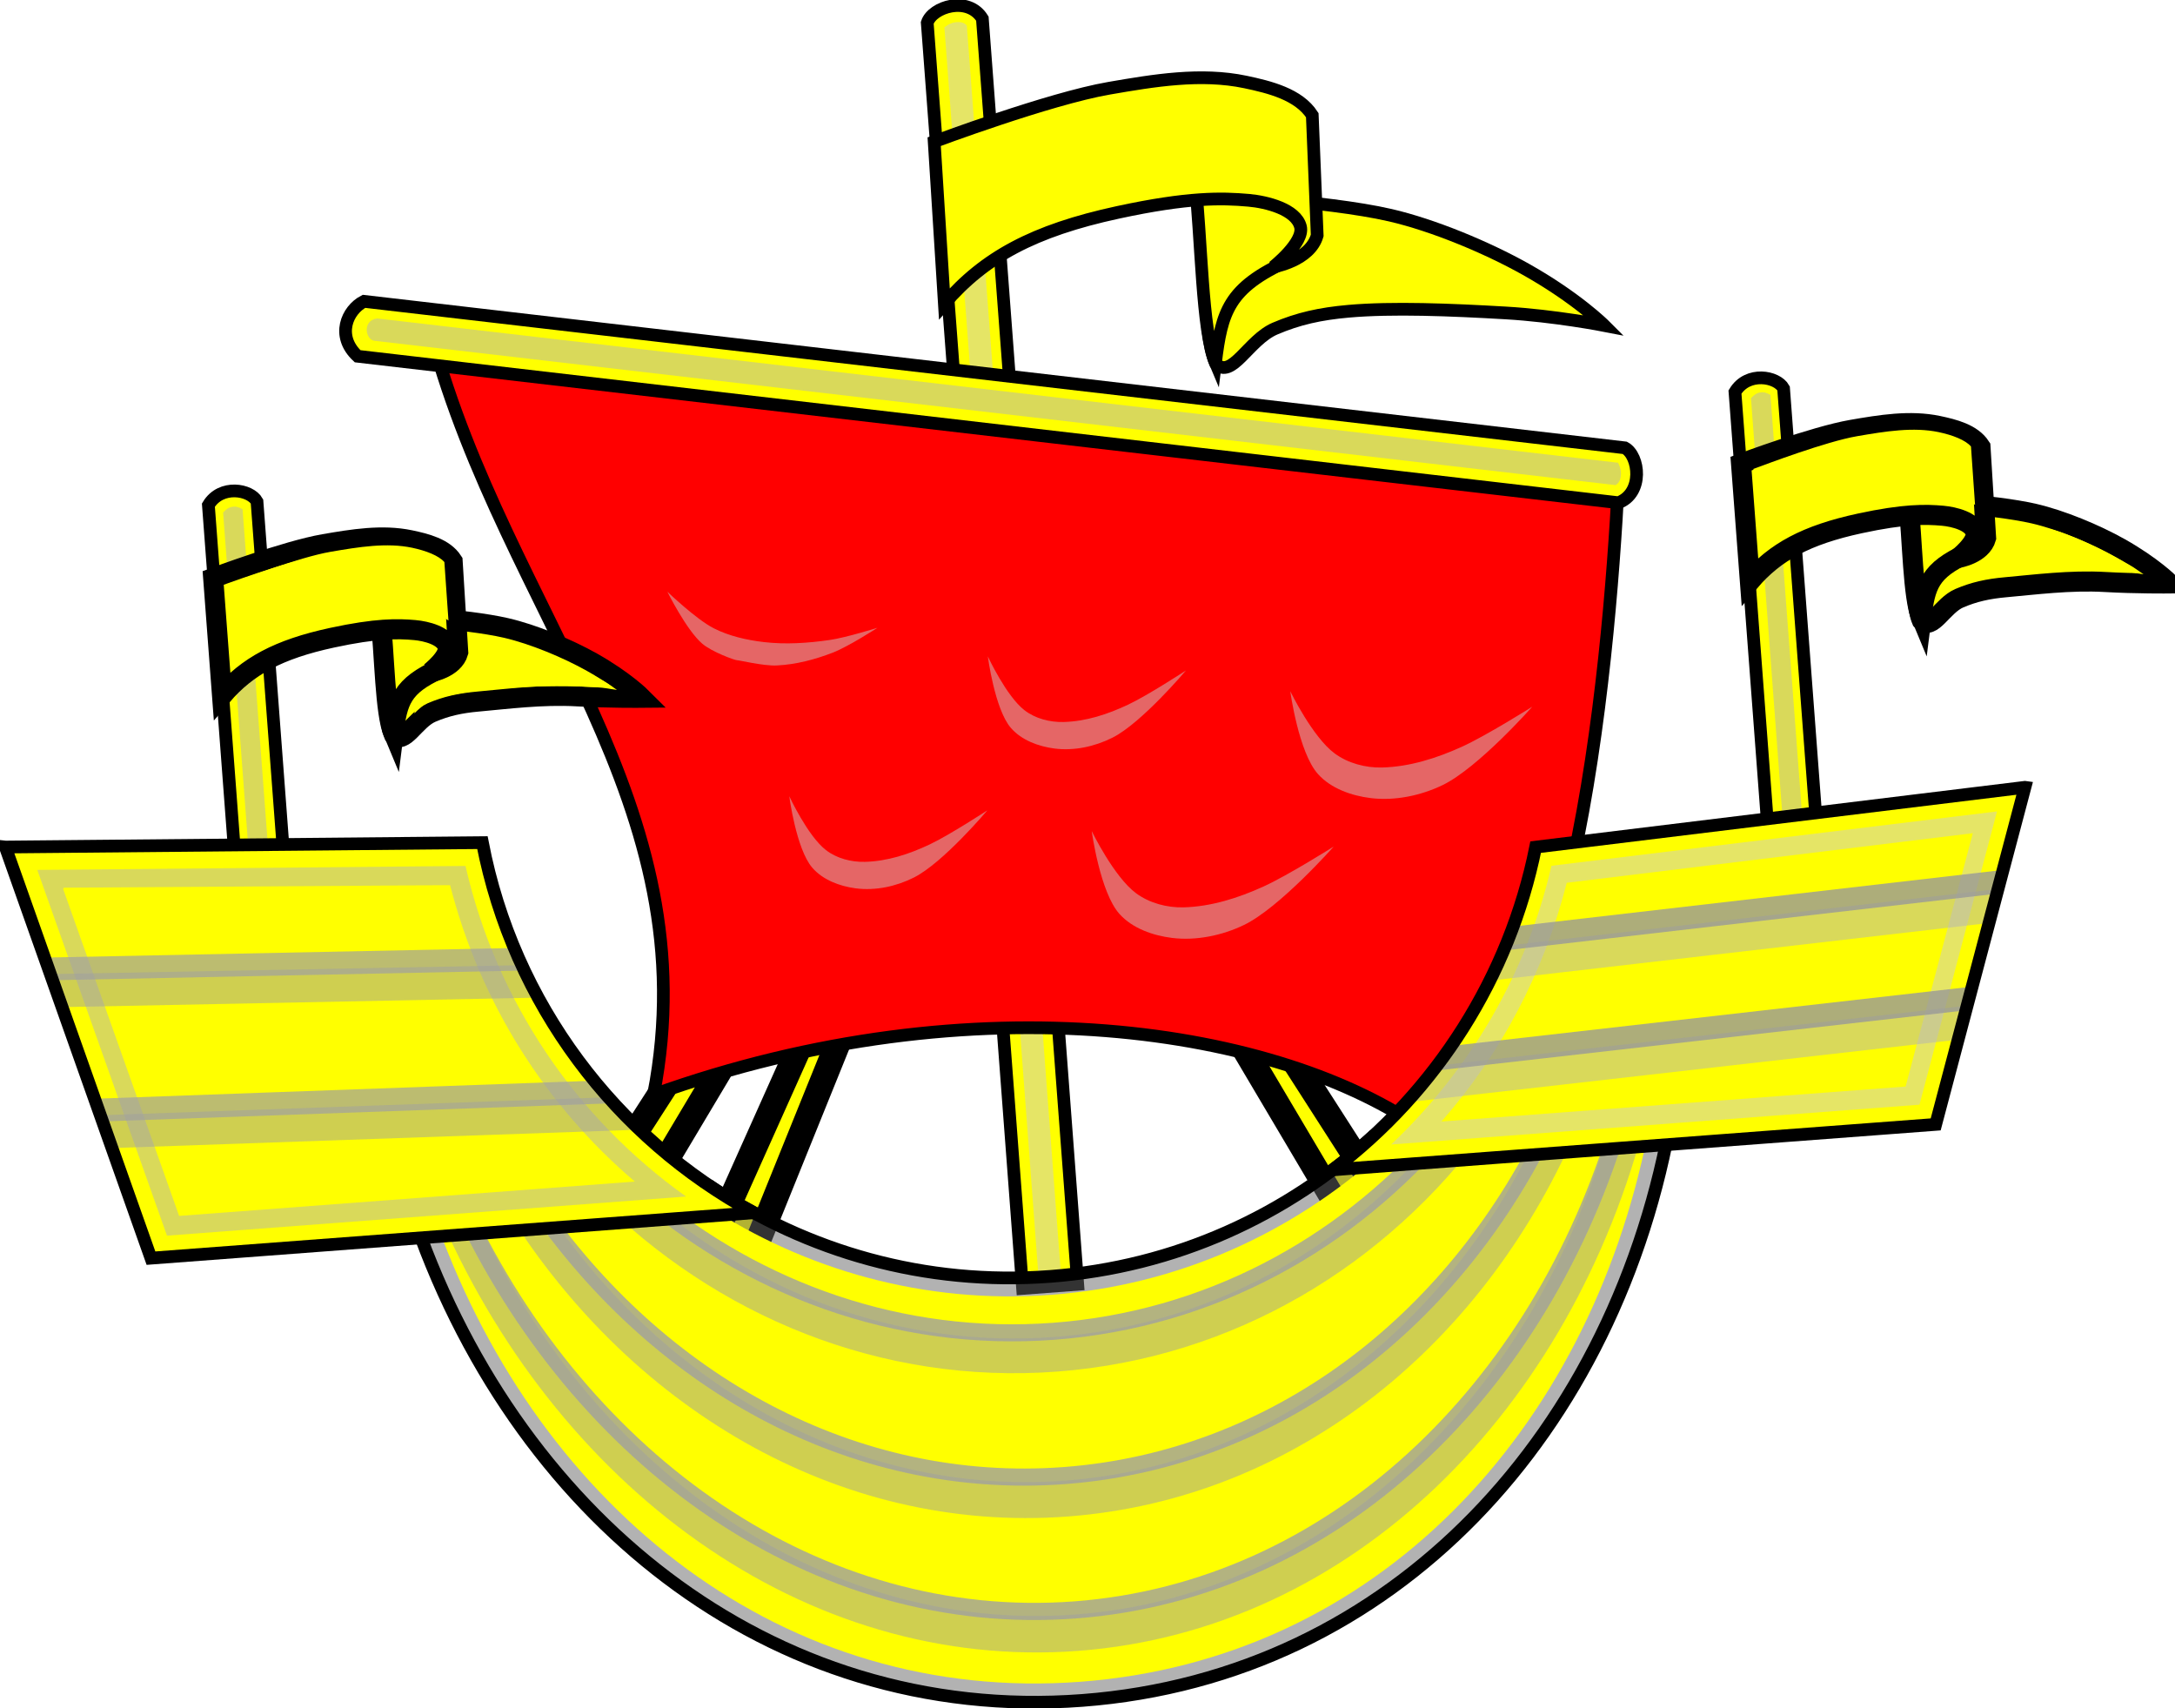
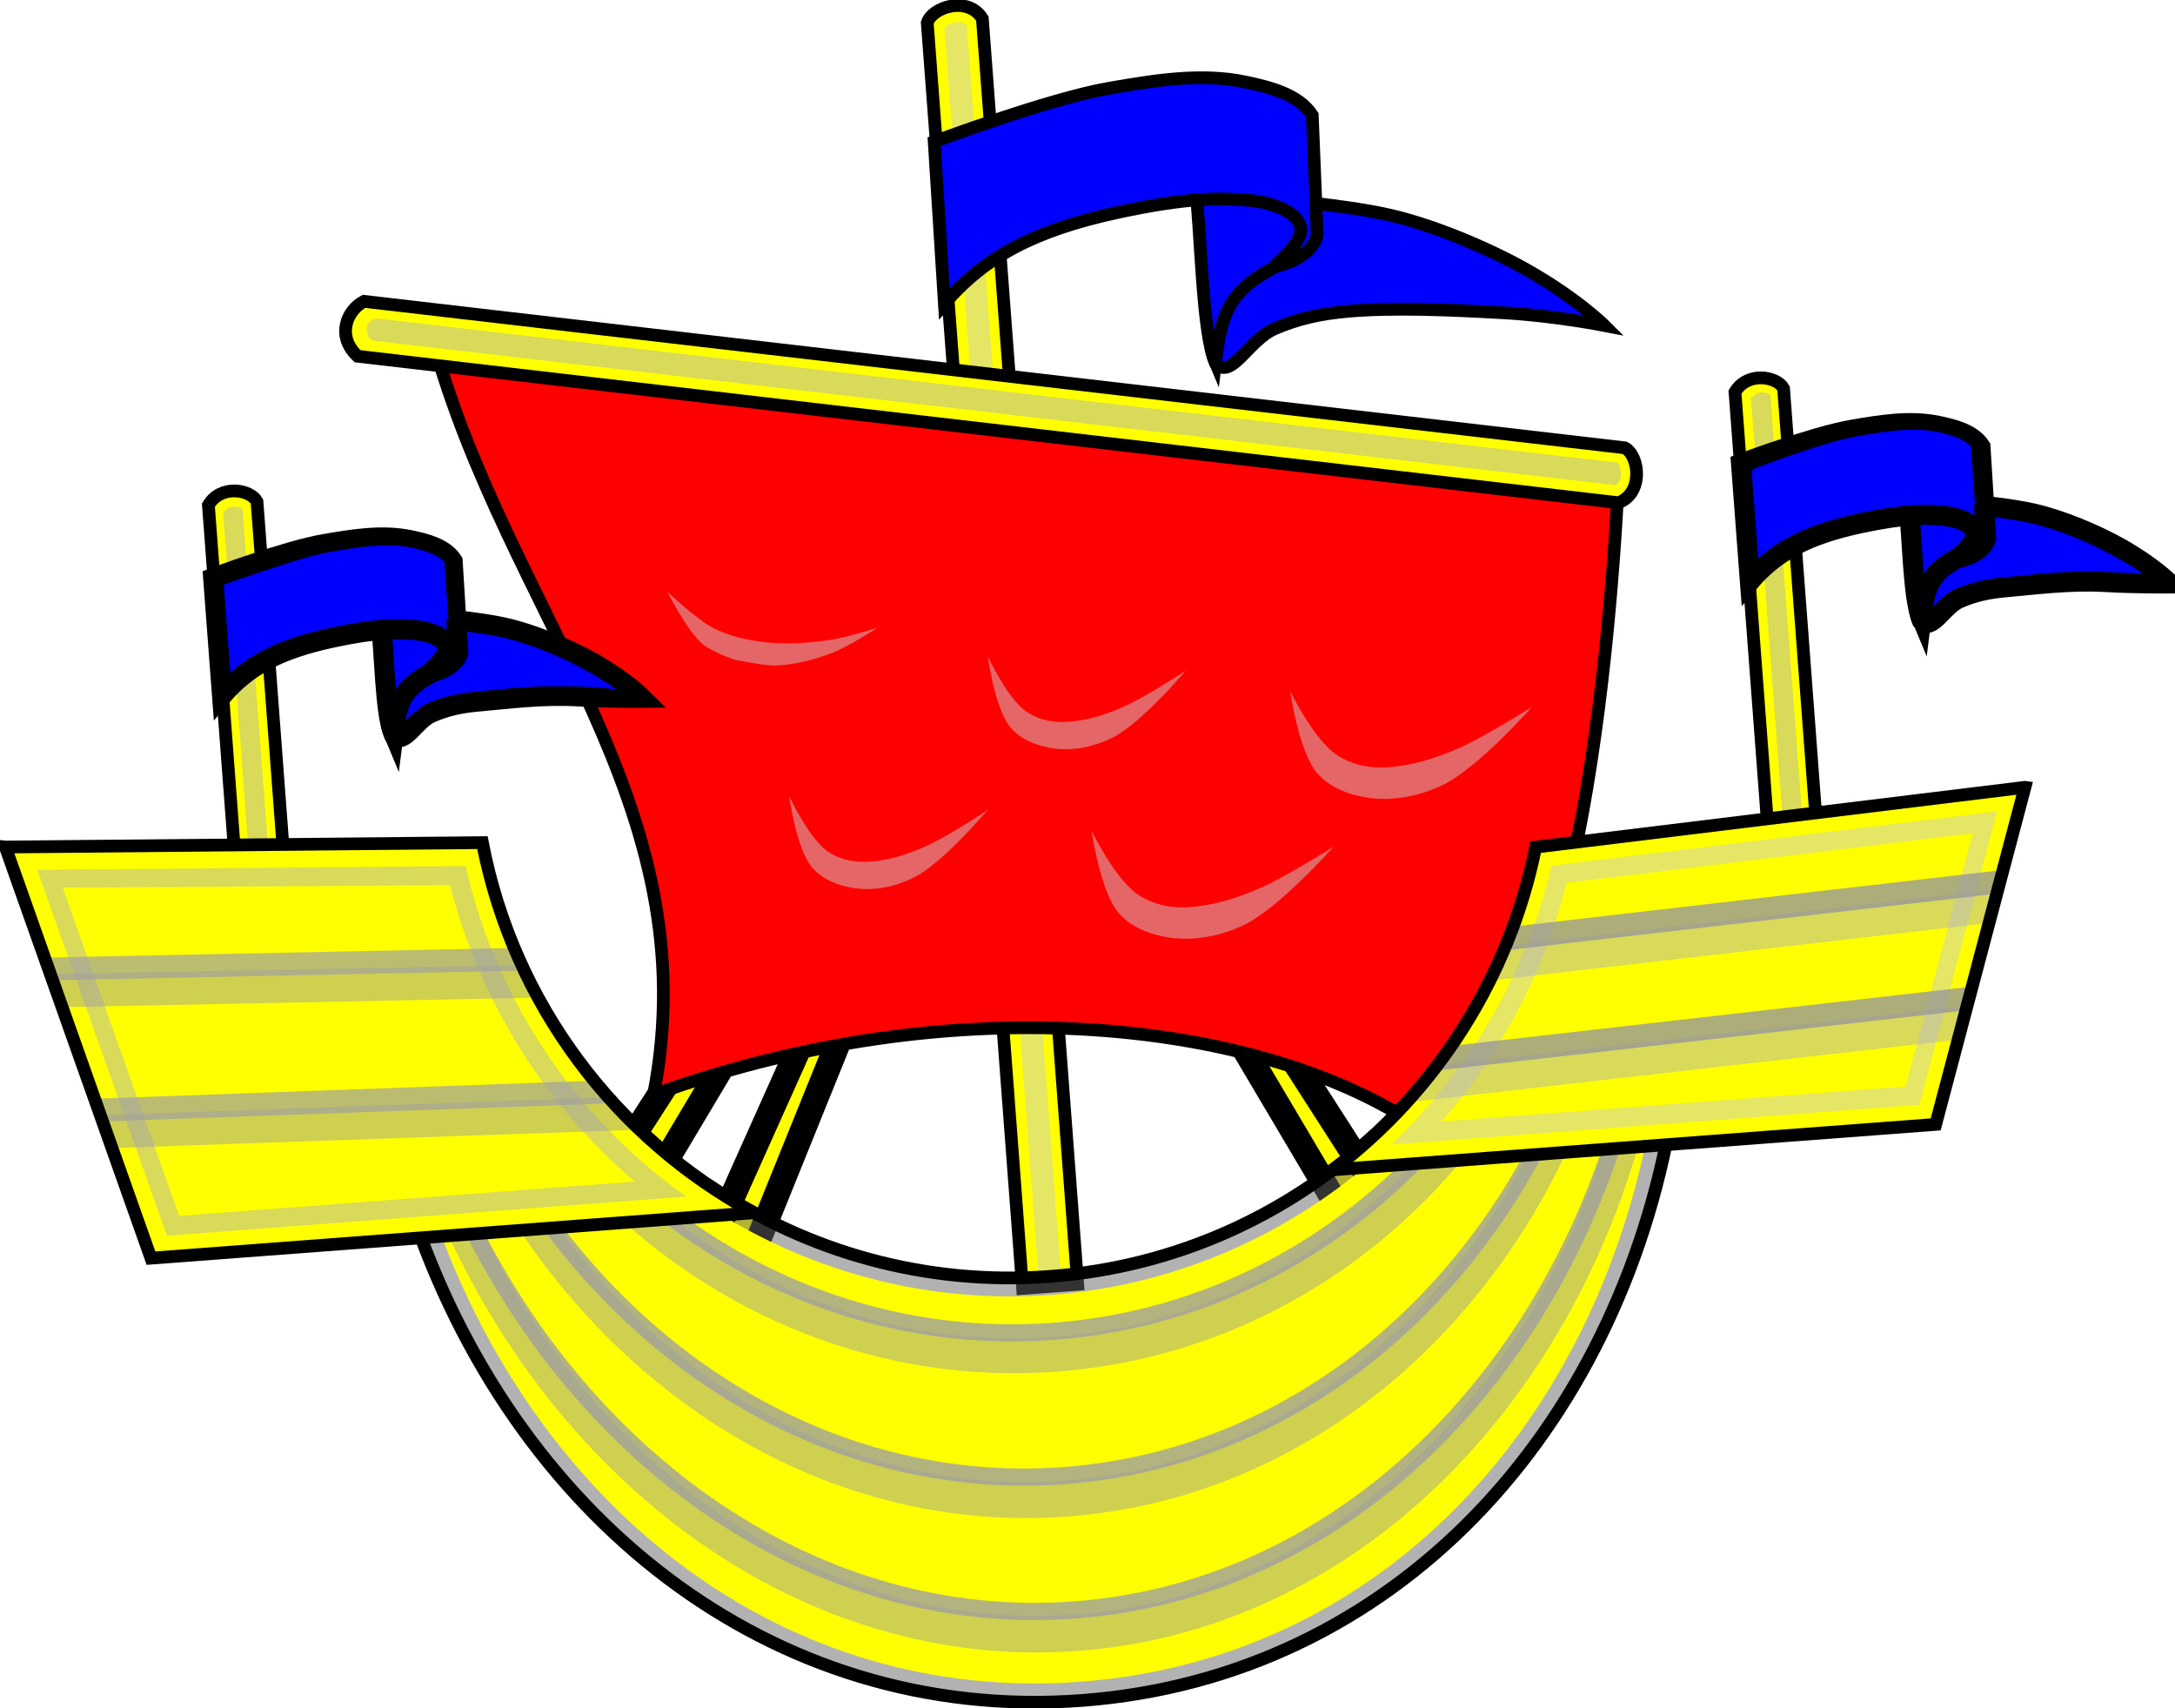
<svg xmlns="http://www.w3.org/2000/svg" version="1.1" id="svg5995" height="134.427" width="171.212">
+   <defs id="defs1" />
  <g id="layer1">
    <g style="display:inline" id="g5271">
      <g style="display:inline" id="g6050">
        <g style="fill:#444444;fill-opacity:1" id="g5867">
          <path style="font-size:medium;font-style:normal;font-variant:normal;font-weight:normal;font-stretch:normal;text-indent:0;text-align:start;text-decoration:none;line-height:normal;letter-spacing:normal;word-spacing:normal;text-transform:none;direction:ltr;block-progression:tb;writing-mode:lr-tb;text-anchor:start;baseline-shift:baseline;color:#000000;fill:#ffff00;fill-opacity:1;stroke:#000000;stroke-width:2;stroke-opacity:1;marker:none;visibility:visible;display:inline;overflow:visible;enable-background:accumulate;font-family:Sans;-inkscape-font-specification:Sans" id="path5865" d="M79.03,45.67 116.9,88.57   l-2.134,2.756 -35.24,-42.84 -0.046,0.144 30.07,46.84 -2.527,2.391   L78.83,50.27   l-20.73,51.28 -2.857,-1.985   L78.03,48.67   l-0.067,-0.136 -28.42,47.64 -2.522,-2.405 31.02,-48.06   L78.63,46.57 79.03,45.67   z M78.63,47.27 78.63,47.37 78.63,47.37 78.73,47.37 78.63,47.27   z " />
        </g>
        <g id="g7614">
          <path style="color:#000000;fill:#ffff00;fill-opacity:1;stroke:#000000;stroke-width:1;stroke-miterlimit:4;stroke-opacity:1;stroke-dasharray:none;marker:none;visibility:visible;display:inline;overflow:visible;enable-background:accumulate" id="rect7594" d="m77.33,1.466   c-1.132,-1.818 -3.942,-0.922 -4.339,0.327   l7.506,99.62 4.339,-0.327   z " />
          <path style="opacity:0.5;color:#000000;fill:#cccccc;fill-opacity:1;stroke:none;stroke-width:1;marker:none;visibility:visible;display:inline;overflow:visible;enable-background:accumulate" id="path7611" d="m75.13,1.766   c0.443,-0.076 0.742,-0.008 0.976,0.237   l7.378,97.91 -1.767,0.133 -7.378,-97.91   c0.027,0.043 0.304,-0.287 0.79,-0.37   z " />
        </g>
        <g id="sails">
          <g id="g5802" style="fill:#ff0000">
            <path d="m127.4,37.87   c-0.783,15.16 -3.712,47.67 -15.22,51.17 -11.39,-8.141 -35.34,-11.99 -60.73,-2.88 4.44,-23 -11.52,-37.78 -17.44,-59.63   z " id="path5741" style="fill:#ff0000;fill-opacity:1;stroke:#000000;stroke-width:1px;stroke-linecap:butt;stroke-linejoin:miter;stroke-opacity:1" />
            <path d="m36.13,27.07 90.3,10.66   c-1.667,21.45 -5.31,39.67 -13.34,50.19 -11.72,-11.2 -46.49,-12.08 -59.61,-4.697 6.37,-26.46 -15.44,-39.59 -17.35,-56.16   z " id="path5785" style="opacity:0.5;fill:#ff0000;fill-opacity:1;stroke:none" />
            <path d="m37.83,29.47   c5.415,1.984 14.27,3.502 21.58,2.732 8.423,3.293 16.61,3.515 24.74,2.91 9.076,3.592 18.89,4.249 25.75,3.029 5.104,0.997 10.28,3.048 15.23,1.79 0.083,2.294 -0.302,3.289 -0.845,4.689 -0.813,2.097 0.126,12.92 -6.021,38.04 -13.63,-2.978 -41.04,-13.01 -59.51,-3.084 1.693,-23.4 -14.75,-33.28 -21.97,-51.83   z " id="path5790" style="fill:#ff0000;fill-opacity:1;stroke:none" />
            <path d="m38.83,31.07   c0,0 2.269,2.179 3.658,2.883 1.218,0.617 2.59,0.926 3.946,1.085 1.709,0.2 3.474,0.081 5.177,-0.165 1.281,-0.184 3.763,-0.961 3.763,-0.961 0,0 -2.27,1.474 -3.519,1.957 -1.407,0.544 -2.902,0.937 -4.409,1.009 -1.055,0.051 -2.99,-0.423 -3.134,-0.413 -0.144,0.011 -1.986,-0.652 -2.751,-1.316 -1.24,-1.076 -2.734,-4.081 -2.734,-4.081   z m25.23,5.094   c0,0 1.45,3.127 2.886,4.239 0.857,0.663 1.999,0.95 3.059,0.926 1.776,-0.041 3.499,-0.608 5.114,-1.373 1.582,-0.749 4.536,-2.683 4.536,-2.683 0,0 -3.48,4.13 -5.779,5.287 -1.404,0.706 -3.039,1.059 -4.589,0.854 -1.242,-0.164 -2.584,-0.653 -3.423,-1.632 -1.261,-1.469 -1.805,-5.618 -1.805,-5.618   z m23.82,2.746   c0,0 1.75,3.61 3.5,4.898 1.043,0.768 2.426,1.135 3.721,1.101 2.169,-0.055 4.303,-0.733 6.28,-1.629 1.936,-0.878 5.544,-3.153 5.544,-3.153 0,0 -4.252,4.817 -7.066,6.173 -1.717,0.828 -3.757,1.25 -5.649,1.018 -1.516,-0.186 -3.126,-0.753 -4.148,-1.888 -1.534,-1.704 -2.184,-6.52 -2.184,-6.52   z m36.15,2.127   c0,0 -0.894,2.326 -1.673,3.257 -0.715,0.855 -1.614,1.648 -2.669,2.006 -1.008,0.342 -2.287,0.584 -3.186,0.014 -1.325,-0.839 -1.985,-4.25 -1.985,-4.25 0,0 1.713,1.985 2.908,2.291 0.811,0.207 1.704,-0.094 2.479,-0.412 1.552,-0.637 4.124,-2.906 4.124,-2.906   z " id="path5793" style="opacity:0.5;fill:#ff0000;fill-opacity:1;stroke:none" />
          </g>
        </g>
        <g id="g7620">
          <path style="color:#000000;fill:#ffff00;fill-opacity:1;stroke:#000000;stroke-width:1;stroke-miterlimit:4;stroke-opacity:1;stroke-dasharray:none;marker:none;visibility:visible;display:inline;overflow:visible;enable-background:accumulate" id="path7622" d="m127.4,39.57   c2,-0.766 1.654,-3.695 0.502,-4.322   l-99.25,-11.53   c-1.331,0.683 -2.216,2.722 -0.502,4.322   z " />
          <path style="opacity:0.5;color:#000000;fill:#b3b3b3;fill-opacity:1;stroke:none;stroke-width:1;marker:none;visibility:visible;display:inline;overflow:visible;enable-background:accumulate" id="path7624" d="m127.6,37.27   c-0.01,0.45 -0.133,0.73 -0.418,0.914   l-97.7,-11.36   c-0.705,-0.069 -1.001,-1.599 0.205,-1.76   l97.7,11.36   c-0.047,0.019 0.224,0.352 0.213,0.846   z " />
        </g>
        <g id="g7605">
          <path d="m 140.4,30.57 c -0.524,-0.948 -2.836,-1.362 -3.826,0.288 l 2.643,35.07 3.826,-0.288 z" id="rect7563" style="color:#000000;display:inline;overflow:visible;visibility:visible;fill:#ffff00;fill-opacity:1;stroke:#000000;stroke-width:1;stroke-miterlimit:4;stroke-opacity:1;marker:none;enable-background:accumulate" />
          <path d="m 138.7,30.87 c 0.383,0.008 0.613,0.202 0.664,0.204 l 2.521,33.46 -1.543,0.116 -2.51,-33.31 c 0.247,-0.264 0.51,-0.468 0.868,-0.46 z" id="path7602" style="color:#000000;display:inline;overflow:visible;visibility:visible;opacity:0.5;fill:#b3b3b3;fill-opacity:1;stroke:none;stroke-width:1;marker:none;enable-background:accumulate" />
        </g>
        <g id="g5982">
          <path d="m 20.23,39.47 c -0.524,-0.948 -2.836,-1.362 -3.826,0.288 l 2.643,35.07 3.826,-0.288 z" id="path5984" style="color:#000000;display:inline;overflow:visible;visibility:visible;fill:#ffff00;fill-opacity:1;stroke:#000000;stroke-width:1;stroke-miterlimit:4;stroke-opacity:1;marker:none;enable-background:accumulate" />
          <path d="m 18.43,39.87 c 0.383,0.008 0.613,0.202 0.664,0.204 l 2.521,33.46 -1.543,0.116 -2.51,-33.31 c 0.247,-0.264 0.51,-0.468 0.868,-0.46 z" id="path5986" style="color:#000000;display:inline;overflow:visible;visibility:visible;opacity:0.5;fill:#b3b3b3;fill-opacity:1;stroke:none;stroke-width:1;marker:none;enable-background:accumulate" />
        </g>
-         <g id="pennants">
-           <g id="g5950">
-             <path d="m94.43,15.27   c0.558,5.058 0.181,10.8 1.258,13.34 1.266,1.323 2.576,-1.846 4.674,-2.745 1.83,-0.784 3.562,-1.169 5.788,-1.366 3.453,-0.306 8.055,-0.119 12.37,0.132 3.86,0.223 7.771,0.986 7.771,0.986 0,0 -2.156,-2.159 -6.184,-4.422 -3.047,-1.711 -7.273,-3.472 -10.67,-4.257 -5.112,-1.178 -15.01,-1.671 -15.01,-1.671   z " id="path5905" style="fill:#ffff00;fill-opacity:1;stroke:#000000;stroke-width:1px;stroke-linecap:butt;stroke-linejoin:miter;stroke-opacity:1" />
-             <path d="m94.03,13.77   c0.558,5.058 0.571,12.26 1.647,14.8 0.499,-4.053 1.02,-5.907 5.72,-8.044 2.699,-1.763 1.291,-2.939 1.723,-4.378   z " id="path5903" style="fill:#ffff00;fill-opacity:1;stroke:#000000;stroke-width:1px;stroke-linecap:butt;stroke-linejoin:miter;stroke-opacity:1" />
-             <path d="m103.3,9.066   c-1.067,-1.643 -3.346,-2.208 -5.263,-2.612 -3.503,-0.737 -7.2,-0.118 -10.73,0.492 -4.73,0.817 -13.77,4.204 -13.77,4.204   l0.803,12.76   c3.147,-3.661 7.026,-5.76 13.66,-7.194 5.529,-1.194 8.153,-1.141 10.3,-0.95 1.411,0.126 3.715,0.701 4.07,2.073 0.319,1.233 -2.136,3.169 -2.136,3.169 0,0 2.888,-0.475 3.454,-2.477   z " id="path5872" style="fill:#ffff00;fill-opacity:1;stroke:#000000;stroke-width:1px;stroke-linecap:butt;stroke-linejoin:miter;stroke-opacity:1;display:inline" />
-             <path d="m93.33,7.066   c1.712,-0.132 3.353,-0.101 4.896,0.223 1.739,0.366 3.33,0.979 4.026,1.783   l0.209,5.4   c-0.195,-0.104 -0.372,-0.272 -0.562,-0.352 -1.016,-0.431 -2.078,-0.634 -2.931,-0.71 -2.251,-0.201 -5.145,-0.207 -10.78,1.01 -5.202,1.123 -9.463,3.061 -12.46,5.497   l-0.522,-8.056   c1.611,-0.59 9.013,-3.395 12.87,-4.062 1.756,-0.303 3.539,-0.602 5.247,-0.734   z " id="path5914" style="fill:#ffff00;fill-opacity:1;stroke:none;display:inline" />
-             <path d="m111.6,18.57   c3.212,0.741 7.294,2.875 10.21,4.517 0.813,0.457 1.192,0.789 1.841,1.215 -1.186,-0.152 -1.338,-0.257 -2.677,-0.334 -4.338,-0.251 -8.876,-0.886 -12.49,-0.566 -2.321,0.205 -5.977,0.636 -7.942,1.478 -0.941,0.403 -1.575,1.003 -2.138,1.571 0.453,-3.183 3.74,-3.548 5.777,-4.768 1.8,-1.077 3.407,-1.82 3.326,-3.764 1.469,0.195 2.984,0.398 4.083,0.651   z " id="path5942" style="fill:#ffff00;fill-opacity:1;stroke:none" />
+         <g id="pennants" style="fill:#0000ff">
+           <g id="g5950" style="fill:#0000ff">
+             <path d="m94.43,15.27   c0.558,5.058 0.181,10.8 1.258,13.34 1.266,1.323 2.576,-1.846 4.674,-2.745 1.83,-0.784 3.562,-1.169 5.788,-1.366 3.453,-0.306 8.055,-0.119 12.37,0.132 3.86,0.223 7.771,0.986 7.771,0.986 0,0 -2.156,-2.159 -6.184,-4.422 -3.047,-1.711 -7.273,-3.472 -10.67,-4.257 -5.112,-1.178 -15.01,-1.671 -15.01,-1.671   z " id="path5905" style="fill:#0000ff;fill-opacity:1;stroke:#000000;stroke-width:1px;stroke-linecap:butt;stroke-linejoin:miter;stroke-opacity:1" />
+             <path d="m94.03,13.77   c0.558,5.058 0.571,12.26 1.647,14.8 0.499,-4.053 1.02,-5.907 5.72,-8.044 2.699,-1.763 1.291,-2.939 1.723,-4.378   z " id="path5903" style="fill:#0000ff;fill-opacity:1;stroke:#000000;stroke-width:1px;stroke-linecap:butt;stroke-linejoin:miter;stroke-opacity:1" />
+             <path d="m103.3,9.066   c-1.067,-1.643 -3.346,-2.208 -5.263,-2.612 -3.503,-0.737 -7.2,-0.118 -10.73,0.492 -4.73,0.817 -13.77,4.204 -13.77,4.204   l0.803,12.76   c3.147,-3.661 7.026,-5.76 13.66,-7.194 5.529,-1.194 8.153,-1.141 10.3,-0.95 1.411,0.126 3.715,0.701 4.07,2.073 0.319,1.233 -2.136,3.169 -2.136,3.169 0,0 2.888,-0.475 3.454,-2.477   z " id="path5872" style="fill:#0000ff;fill-opacity:1;stroke:#000000;stroke-width:1px;stroke-linecap:butt;stroke-linejoin:miter;stroke-opacity:1;display:inline" />
+             <path d="m93.33,7.066   c1.712,-0.132 3.353,-0.101 4.896,0.223 1.739,0.366 3.33,0.979 4.026,1.783   l0.209,5.4   c-0.195,-0.104 -0.372,-0.272 -0.562,-0.352 -1.016,-0.431 -2.078,-0.634 -2.931,-0.71 -2.251,-0.201 -5.145,-0.207 -10.78,1.01 -5.202,1.123 -9.463,3.061 -12.46,5.497   l-0.522,-8.056   c1.611,-0.59 9.013,-3.395 12.87,-4.062 1.756,-0.303 3.539,-0.602 5.247,-0.734   z " id="path5914" style="fill:#0000ff;fill-opacity:1;stroke:none;display:inline" />
+             <path d="m111.6,18.57   c3.212,0.741 7.294,2.875 10.21,4.517 0.813,0.457 1.192,0.789 1.841,1.215 -1.186,-0.152 -1.338,-0.257 -2.677,-0.334 -4.338,-0.251 -8.876,-0.886 -12.49,-0.566 -2.321,0.205 -5.977,0.636 -7.942,1.478 -0.941,0.403 -1.575,1.003 -2.138,1.571 0.453,-3.183 3.74,-3.548 5.777,-4.768 1.8,-1.077 3.407,-1.82 3.326,-3.764 1.469,0.195 2.984,0.398 4.083,0.651   z " id="path5942" style="fill:#0000ff;fill-opacity:1;stroke:none" />
          </g>
-           <g style="stroke-width:1.579;stroke-miterlimit:4;stroke-dasharray:none" id="g5957">
-             <path style="fill:#ffff00;fill-opacity:1;stroke:#000000;stroke-width:1.579;stroke-linecap:butt;stroke-linejoin:miter;stroke-miterlimit:4;stroke-dasharray:none;stroke-opacity:1" id="path5959" d="m 150.6,39.37 c 0.353,3.204 -0.008,7.847 0.673,9.453 0.802,0.838 1.631,-1.169 2.96,-1.738 1.159,-0.496 2.256,-0.74 3.666,-0.865 2.187,-0.194 5.065,-0.57 7.802,-0.412 2.445,0.141 5.083,0.115 5.083,0.115 0,0 -1.365,-1.367 -3.917,-2.801 -1.93,-1.084 -4.605,-2.199 -6.762,-2.696 -3.238,-0.746 -9.502,-1.059 -9.502,-1.059 z" />
-             <path style="fill:#ffff00;fill-opacity:1;stroke:#000000;stroke-width:1.579;stroke-linecap:butt;stroke-linejoin:miter;stroke-miterlimit:4;stroke-dasharray:none;stroke-opacity:1" id="path5961" d="m 150.2,39.27 c 0.353,3.204 0.361,7.761 1.043,9.371 0.316,-2.567 0.646,-3.741 3.623,-5.094 1.709,-1.116 0.817,-1.861 1.091,-2.773 z" />
-             <path style="display:inline;fill:#ffff00;fill-opacity:1;stroke:#000000;stroke-width:1.579;stroke-linecap:butt;stroke-linejoin:miter;stroke-miterlimit:4;stroke-dasharray:none;stroke-opacity:1" id="path5963" d="m 155.9,35.17 c -0.676,-1.04 -2.119,-1.398 -3.333,-1.654 -2.218,-0.467 -4.561,-0.074 -6.794,0.311 -2.995,0.517 -8.723,2.663 -8.723,2.663 l 0.698,9.262 c 1.993,-2.319 4.45,-3.648 8.656,-4.556 3.502,-0.756 5.164,-0.723 6.525,-0.602 0.894,0.08 2.353,0.444 2.577,1.313 0.202,0.781 -1.352,2.007 -1.352,2.007 0,0 1.829,-0.301 2.188,-1.568 z" />
-             <path style="display:inline;fill:#ffff00;fill-opacity:1;stroke:none" id="path5965" d="m 149.5,33.87 c 1.084,-0.083 2.123,-0.064 3.101,0.141 1.101,0.232 2.109,0.62 2.55,1.13 l 0.321,4.6 c -0.123,-0.066 -0.236,-0.172 -0.356,-0.223 -0.643,-0.273 -1.315,-0.402 -1.856,-0.45 -1.426,-0.127 -3.258,-0.131 -6.829,0.64 -3.295,0.712 -5.993,1.938 -7.888,3.482 l -0.519,-6.282 c 1.021,-0.374 5.706,-2.15 8.152,-2.573 1.112,-0.192 2.241,-0.381 3.323,-0.465 z" />
-             <path style="fill:#ffff00;fill-opacity:1;stroke:none" id="path5967" d="m 161.1,41.57 c 2.034,0.469 4.619,1.821 6.471,2.861 0.515,0.289 0.755,0.5 1.165,0.77 -0.751,-0.096 -0.847,-0.163 -1.695,-0.212 -2.747,-0.159 -5.584,-0.066 -7.871,0.136 -1.47,0.13 -3.786,0.403 -5.03,0.936 -0.596,0.255 -0.997,0.635 -1.354,0.995 0.287,-2.016 2.369,-2.247 3.659,-3.019 1.14,-0.682 2.121,-1.647 2.069,-2.879 0.93,0.123 1.89,0.252 2.585,0.412 z" />
+           <g style="stroke-width:1.579;stroke-miterlimit:4;stroke-dasharray:none;fill:#0000ff" id="g5957">
+             <path style="fill:#0000ff;fill-opacity:1;stroke:#000000;stroke-width:1.579;stroke-linecap:butt;stroke-linejoin:miter;stroke-miterlimit:4;stroke-dasharray:none;stroke-opacity:1" id="path5959" d="m 150.6,39.37 c 0.353,3.204 -0.008,7.847 0.673,9.453 0.802,0.838 1.631,-1.169 2.96,-1.738 1.159,-0.496 2.256,-0.74 3.666,-0.865 2.187,-0.194 5.065,-0.57 7.802,-0.412 2.445,0.141 5.083,0.115 5.083,0.115 0,0 -1.365,-1.367 -3.917,-2.801 -1.93,-1.084 -4.605,-2.199 -6.762,-2.696 -3.238,-0.746 -9.502,-1.059 -9.502,-1.059 z" />
+             <path style="fill:#0000ff;fill-opacity:1;stroke:#000000;stroke-width:1.579;stroke-linecap:butt;stroke-linejoin:miter;stroke-miterlimit:4;stroke-dasharray:none;stroke-opacity:1" id="path5961" d="m 150.2,39.27 c 0.353,3.204 0.361,7.761 1.043,9.371 0.316,-2.567 0.646,-3.741 3.623,-5.094 1.709,-1.116 0.817,-1.861 1.091,-2.773 z" />
+             <path style="display:inline;fill:#0000ff;fill-opacity:1;stroke:#000000;stroke-width:1.579;stroke-linecap:butt;stroke-linejoin:miter;stroke-miterlimit:4;stroke-dasharray:none;stroke-opacity:1" id="path5963" d="m 155.9,35.17 c -0.676,-1.04 -2.119,-1.398 -3.333,-1.654 -2.218,-0.467 -4.561,-0.074 -6.794,0.311 -2.995,0.517 -8.723,2.663 -8.723,2.663 l 0.698,9.262 c 1.993,-2.319 4.45,-3.648 8.656,-4.556 3.502,-0.756 5.164,-0.723 6.525,-0.602 0.894,0.08 2.353,0.444 2.577,1.313 0.202,0.781 -1.352,2.007 -1.352,2.007 0,0 1.829,-0.301 2.188,-1.568 z" />
+             <path style="display:inline;fill:#0000ff;fill-opacity:1;stroke:none" id="path5965" d="m 149.5,33.87 c 1.084,-0.083 2.123,-0.064 3.101,0.141 1.101,0.232 2.109,0.62 2.55,1.13 l 0.321,4.6 c -0.123,-0.066 -0.236,-0.172 -0.356,-0.223 -0.643,-0.273 -1.315,-0.402 -1.856,-0.45 -1.426,-0.127 -3.258,-0.131 -6.829,0.64 -3.295,0.712 -5.993,1.938 -7.888,3.482 l -0.519,-6.282 c 1.021,-0.374 5.706,-2.15 8.152,-2.573 1.112,-0.192 2.241,-0.381 3.323,-0.465 z" />
+             <path style="fill:#0000ff;fill-opacity:1;stroke:none" id="path5967" d="m 161.1,41.57 c 2.034,0.469 4.619,1.821 6.471,2.861 0.515,0.289 0.755,0.5 1.165,0.77 -0.751,-0.096 -0.847,-0.163 -1.695,-0.212 -2.747,-0.159 -5.584,-0.066 -7.871,0.136 -1.47,0.13 -3.786,0.403 -5.03,0.936 -0.596,0.255 -0.997,0.635 -1.354,0.995 0.287,-2.016 2.369,-2.247 3.659,-3.019 1.14,-0.682 2.121,-1.647 2.069,-2.879 0.93,0.123 1.89,0.252 2.585,0.412 z" />
          </g>
-           <g style="stroke-width:1.579;stroke-miterlimit:4;stroke-dasharray:none" id="g5988">
-             <path style="fill:#ffff00;fill-opacity:1;stroke:#000000;stroke-width:1.579;stroke-linecap:butt;stroke-linejoin:miter;stroke-miterlimit:4;stroke-dasharray:none;stroke-opacity:1" id="path5990" d="m 30.33,48.37 c 0.353,3.204 -0.008,7.847 0.673,9.453 0.802,0.838 1.631,-1.169 2.96,-1.738 1.159,-0.496 2.256,-0.74 3.666,-0.865 2.187,-0.194 5.065,-0.57 7.802,-0.412 2.445,0.141 5.083,0.115 5.083,0.115 0,0 -1.365,-1.367 -3.917,-2.801 -1.93,-1.084 -4.605,-2.199 -6.762,-2.696 -3.238,-0.746 -9.502,-1.059 -9.502,-1.059 z" />
-             <path style="fill:#ffff00;fill-opacity:1;stroke:#000000;stroke-width:1.579;stroke-linecap:butt;stroke-linejoin:miter;stroke-miterlimit:4;stroke-dasharray:none;stroke-opacity:1" id="path5992" d="m 29.93,48.37 c 0.353,3.204 0.361,7.761 1.043,9.371 0.316,-2.567 0.646,-3.741 3.623,-5.094 1.709,-1.116 0.817,-1.861 1.091,-2.773 z" />
-             <path style="display:inline;fill:#ffff00;fill-opacity:1;stroke:#000000;stroke-width:1.579;stroke-linecap:butt;stroke-linejoin:miter;stroke-miterlimit:4;stroke-dasharray:none;stroke-opacity:1" id="path5994" d="m 35.63,44.17 c -0.676,-1.04 -2.119,-1.398 -3.333,-1.654 -2.218,-0.467 -4.561,-0.074 -6.794,0.311 -2.995,0.517 -8.723,2.663 -8.723,2.663 l 0.698,9.262 c 1.993,-2.319 4.45,-3.648 8.656,-4.556 3.502,-0.756 5.164,-0.723 6.525,-0.602 0.894,0.08 2.353,0.444 2.577,1.313 0.202,0.781 -1.352,2.007 -1.352,2.007 0,0 1.829,-0.301 2.188,-1.568 z" />
-             <path style="display:inline;fill:#ffff00;fill-opacity:1;stroke:none" id="path5996" d="m 29.33,42.97 c 1.084,-0.083 2.123,-0.064 3.101,0.141 1.101,0.232 2.109,0.62 2.55,1.13 l 0.321,4.6 c -0.123,-0.066 -0.236,-0.172 -0.356,-0.223 -0.643,-0.273 -1.315,-0.402 -1.856,-0.45 -1.426,-0.127 -3.258,-0.131 -6.829,0.64 -3.295,0.712 -5.993,1.938 -7.888,3.482 l -0.519,-6.282 c 1.021,-0.374 5.706,-2.15 8.152,-2.573 1.112,-0.192 2.241,-0.381 3.323,-0.465 z" />
-             <path style="fill:#ffff00;fill-opacity:1;stroke:none" id="path5998" d="m 40.93,50.67 c 2.034,0.469 4.619,1.821 6.471,2.861 0.515,0.289 0.755,0.5 1.165,0.77 -0.751,-0.096 -0.847,-0.163 -1.695,-0.212 -2.747,-0.159 -5.584,-0.066 -7.871,0.136 -1.47,0.13 -3.786,0.403 -5.03,0.936 -0.596,0.255 -0.997,0.635 -1.354,0.995 0.287,-2.016 2.369,-2.247 3.659,-3.019 1.14,-0.682 2.121,-1.647 2.069,-2.879 0.93,0.123 1.89,0.252 2.585,0.412 z" />
+           <g style="stroke-width:1.579;stroke-miterlimit:4;stroke-dasharray:none;fill:#0000ff" id="g5988">
+             <path style="fill:#0000ff;fill-opacity:1;stroke:#000000;stroke-width:1.579;stroke-linecap:butt;stroke-linejoin:miter;stroke-miterlimit:4;stroke-dasharray:none;stroke-opacity:1" id="path5990" d="m 30.33,48.37 c 0.353,3.204 -0.008,7.847 0.673,9.453 0.802,0.838 1.631,-1.169 2.96,-1.738 1.159,-0.496 2.256,-0.74 3.666,-0.865 2.187,-0.194 5.065,-0.57 7.802,-0.412 2.445,0.141 5.083,0.115 5.083,0.115 0,0 -1.365,-1.367 -3.917,-2.801 -1.93,-1.084 -4.605,-2.199 -6.762,-2.696 -3.238,-0.746 -9.502,-1.059 -9.502,-1.059 z" />
+             <path style="fill:#0000ff;fill-opacity:1;stroke:#000000;stroke-width:1.579;stroke-linecap:butt;stroke-linejoin:miter;stroke-miterlimit:4;stroke-dasharray:none;stroke-opacity:1" id="path5992" d="m 29.93,48.37 c 0.353,3.204 0.361,7.761 1.043,9.371 0.316,-2.567 0.646,-3.741 3.623,-5.094 1.709,-1.116 0.817,-1.861 1.091,-2.773 z" />
+             <path style="display:inline;fill:#0000ff;fill-opacity:1;stroke:#000000;stroke-width:1.579;stroke-linecap:butt;stroke-linejoin:miter;stroke-miterlimit:4;stroke-dasharray:none;stroke-opacity:1" id="path5994" d="m 35.63,44.17 c -0.676,-1.04 -2.119,-1.398 -3.333,-1.654 -2.218,-0.467 -4.561,-0.074 -6.794,0.311 -2.995,0.517 -8.723,2.663 -8.723,2.663 l 0.698,9.262 c 1.993,-2.319 4.45,-3.648 8.656,-4.556 3.502,-0.756 5.164,-0.723 6.525,-0.602 0.894,0.08 2.353,0.444 2.577,1.313 0.202,0.781 -1.352,2.007 -1.352,2.007 0,0 1.829,-0.301 2.188,-1.568 z" />
+             <path style="display:inline;fill:#0000ff;fill-opacity:1;stroke:none" id="path5996" d="m 29.33,42.97 c 1.084,-0.083 2.123,-0.064 3.101,0.141 1.101,0.232 2.109,0.62 2.55,1.13 l 0.321,4.6 c -0.123,-0.066 -0.236,-0.172 -0.356,-0.223 -0.643,-0.273 -1.315,-0.402 -1.856,-0.45 -1.426,-0.127 -3.258,-0.131 -6.829,0.64 -3.295,0.712 -5.993,1.938 -7.888,3.482 l -0.519,-6.282 c 1.021,-0.374 5.706,-2.15 8.152,-2.573 1.112,-0.192 2.241,-0.381 3.323,-0.465 z" />
+             <path style="fill:#0000ff;fill-opacity:1;stroke:none" id="path5998" d="m 40.93,50.67 c 2.034,0.469 4.619,1.821 6.471,2.861 0.515,0.289 0.755,0.5 1.165,0.77 -0.751,-0.096 -0.847,-0.163 -1.695,-0.212 -2.747,-0.159 -5.584,-0.066 -7.871,0.136 -1.47,0.13 -3.786,0.403 -5.03,0.936 -0.596,0.255 -0.997,0.635 -1.354,0.995 0.287,-2.016 2.369,-2.247 3.659,-3.019 1.14,-0.682 2.121,-1.647 2.069,-2.879 0.93,0.123 1.89,0.252 2.585,0.412 z" />
          </g>
        </g>
        <g style="display:inline" id="g6730">
          <path style="opacity:0.5;color:#000000;fill:#666666;fill-opacity:1;stroke:none;stroke-width:1;marker:none;visibility:visible;display:inline;overflow:visible;enable-background:accumulate" id="path5717" d="m131.6,87.67   c-4.237,24.89 -21.79,44.31 -46.41,46.17 -24.64,1.856 -44.91,-14.72 -52.84,-38.69   l23.56,-1.775   c7.605,5.125 16.91,7.833 26.76,7.09 9.854,-0.743 18.64,-4.817 25.4,-11.02   z " />
          <path style="color:#000000;fill:#ffff00;fill-opacity:1;stroke:none;stroke-width:1;marker:none;visibility:visible;display:inline;overflow:visible;enable-background:accumulate" id="path6669" d="m129.7,89.27   c-4.687,23.43 -21.34,41.35 -44.64,43.1 -23.3,1.756 -42.48,-13.46 -50.62,-35.92   l21.14,-1.593   c7.775,5.095 17.2,7.81 27.18,7.058 9.98,-0.752 18.89,-4.853 25.82,-11.05   l21.12,-1.591   z " />
          <path style="color:#000000;fill:#ffff00;fill-opacity:1;stroke:none;stroke-width:1;marker:none;visibility:visible;display:inline;overflow:visible;enable-background:accumulate" id="path6716" d="m127.9,90.77   c-5.056,22.09 -20.9,38.66 -42.99,40.33 -22.1,1.665 -40.26,-12.35 -48.58,-33.43   l18.93,-1.426   c7.921,5.067 17.45,7.792 27.55,7.031 10.1,-0.761 19.11,-4.887 26.19,-11.08   l18.9,-1.424   z " />
          <path style="font-size:medium;font-style:normal;font-variant:normal;font-weight:normal;font-stretch:normal;text-indent:0;text-align:start;text-decoration:none;line-height:normal;letter-spacing:normal;word-spacing:normal;text-transform:none;direction:ltr;block-progression:tb;writing-mode:lr-tb;text-anchor:start;baseline-shift:baseline;opacity:0.5;color:#000000;fill:#a0a0a0;fill-opacity:1;stroke:none;stroke-width:3.014;marker:none;visibility:visible;display:inline;overflow:visible;enable-background:accumulate;font-family:Sans;-inkscape-font-specification:Sans" id="path6584" d="m129.6,87.87   c-5.867,23.11 -23.12,40.44 -44.72,42.07 -21.6,1.628 -41.27,-12.92 -50.55,-34.89   l2.72,-0.205   c8.994,20.4 27.44,33.75 47.61,32.23 20.18,-1.521 36.39,-17.49 42.22,-39   l2.72,-0.205   z m-5.216,0.393   c-7.238,17.31 -22.2,29.73 -40.33,31.1 -18.13,1.366 -34.8,-8.678 -44.53,-24.7   l3.001,-0.226   c9.333,14.44 24.68,23.36 41.32,22.1 16.65,-1.254 30.49,-12.37 37.57,-28.05   l2.972,-0.224   z m-7.348,0.554   c-7.894,10.78 -19.9,18.09 -33.81,19.14 -13.91,1.048 -26.9,-4.376 -36.32,-13.85   l3.59,-0.271   c8.726,7.913 20.26,12.32 32.53,11.39 12.28,-0.925 22.99,-7.011 30.43,-16.14   l3.59,-0.271   z " />
          <path style="font-size:medium;font-style:normal;font-variant:normal;font-weight:normal;font-stretch:normal;text-indent:0;text-align:start;text-decoration:none;line-height:normal;letter-spacing:normal;word-spacing:normal;text-transform:none;direction:ltr;block-progression:tb;writing-mode:lr-tb;text-anchor:start;baseline-shift:baseline;opacity:0.8;color:#000000;fill:#a0a0a0;fill-opacity:1;stroke:none;stroke-width:1.5;marker:none;visibility:visible;display:inline;overflow:visible;enable-background:accumulate;font-family:Sans;-inkscape-font-specification:Sans" id="path6604" d="m128.3,87.97   c-6.291,21.74 -22.92,37.86 -43.62,39.42 -20.71,1.561 -39.58,-11.88 -49.07,-32.43   l1.431,-0.108   c9.34,19.84 27.62,32.69 47.53,31.19 19.91,-1.501 36.04,-16.95 42.29,-37.96   l1.431,-0.108   z m-5.609,0.423   c-7.471,15.89 -21.72,27.13 -38.84,28.42 -17.12,1.29 -32.87,-7.695 -42.64,-22.28   l1.515,-0.114   c9.539,13.85 24.68,22.28 41.02,21.05 16.34,-1.231 30.07,-11.83 37.43,-26.96   l1.515,-0.114   z m-8.217,0.619   c-7.752,9.28 -18.81,15.49 -31.45,16.44 -12.65,0.953 -24.5,-3.532 -33.56,-11.54   l1.851,-0.139   c8.669,7.245 19.8,11.23 31.61,10.34 11.8,-0.889 22.19,-6.495 29.67,-14.95   l1.879,-0.142   z " />
          <path style="color:#000000;fill:none;stroke:#000000;stroke-width:1;stroke-miterlimit:4;stroke-opacity:1;stroke-dasharray:none;marker:none;visibility:visible;display:inline;overflow:visible;enable-background:accumulate" id="path5717-0" d="m131.6,87.67   c-4.237,24.89 -21.79,44.31 -46.41,46.17 -24.64,1.856 -44.91,-14.72 -52.84,-38.69   l23.56,-1.775   c7.605,5.125 16.91,7.833 26.76,7.09 9.854,-0.743 18.64,-4.817 25.4,-11.02   z " />
        </g>
        <g style="display:inline" id="g6878">
          <path style="color:#000000;fill:#ffff00;fill-opacity:1;stroke:none;stroke-width:1;marker:none;visibility:visible;display:inline;overflow:visible;enable-background:accumulate" id="path5736" d="m0.434,66.67 37.54,-0.347   c2.453,12.71 10.52,23.25 21.37,29.13   l-47.46,3.576 -11.46,-32.36   z " />
          <path style="color:#000000;fill:#ffff00;fill-opacity:1;stroke:none;stroke-width:1;marker:none;visibility:visible;display:inline;overflow:visible;enable-background:accumulate" id="rect5724" d="m159.4,61.97 -7.026,26.53 -47.46,3.576   c8.138,-6.151 13.91,-15.16 15.97,-25.4   l38.51,-4.707   z " />
          <path style="opacity:0.5;color:#000000;fill:#cccccc;fill-opacity:1;stroke:none;stroke-width:1;marker:none;visibility:visible;display:inline;overflow:visible;enable-background:accumulate" id="path6851" d="m157.2,63.87 -6.102,23.08 -41.59,3.134   c6.188,-5.87 10.66,-13.42 12.62,-21.94   l35.08,-4.278   z " />
          <path style="color:#000000;fill:#ffff00;fill-opacity:1;stroke:none;stroke-width:1;marker:none;visibility:visible;display:inline;overflow:visible;enable-background:accumulate" id="path6853" d="m155.3,65.57 -5.294,19.95 -36.54,2.754   c4.698,-5.33 8.068,-11.75 9.866,-18.79   l31.97,-3.904   z " />
          <path style="opacity:0.5;color:#000000;fill:#b3b3b3;fill-opacity:1;stroke:none;stroke-width:1;marker:none;visibility:visible;display:inline;overflow:visible;enable-background:accumulate" id="path6870" d="m2.934,68.47 33.71,-0.312   c2.456,10.75 8.776,19.91 17.36,26.02   l-40.86,3.079 -10.21,-28.79   z " />
          <path style="color:#000000;fill:#ffff00;fill-opacity:1;stroke:none;stroke-width:1;marker:none;visibility:visible;display:inline;overflow:visible;enable-background:accumulate" id="path6872" d="M5.034,69.87 35.43,69.67   c2.38,9.279 7.541,17.37 14.54,23.33   l-35.87,2.703 -9.132,-25.74   z " />
          <path style="font-size:medium;font-style:normal;font-variant:normal;font-weight:normal;font-stretch:normal;text-indent:0;text-align:start;text-decoration:none;line-height:normal;letter-spacing:normal;word-spacing:normal;text-transform:none;direction:ltr;block-progression:tb;writing-mode:lr-tb;text-anchor:start;baseline-shift:baseline;opacity:0.5;color:#000000;fill:#b3b3b3;fill-opacity:1;stroke:none;stroke-width:2.9;marker:none;visibility:visible;display:inline;overflow:visible;enable-background:accumulate;font-family:Sans;-inkscape-font-specification:Sans" id="path6768" d="m157.3,69.97 -0.729,2.678 -39.29,4.54   c0.447,-0.896 0.849,-1.815 1.232,-2.745   l38.78,-4.474   z m-2.439,9.181 -0.701,2.676 -43.43,4.937   c0.848,-0.934 1.643,-1.883 2.405,-2.889   l41.72,-4.723   z " />
          <path style="font-size:medium;font-style:normal;font-variant:normal;font-weight:normal;font-stretch:normal;text-indent:0;text-align:start;text-decoration:none;line-height:normal;letter-spacing:normal;word-spacing:normal;text-transform:none;direction:ltr;block-progression:tb;writing-mode:lr-tb;text-anchor:start;baseline-shift:baseline;opacity:0.5;color:#000000;fill:#a0a0a0;fill-opacity:1;stroke:none;stroke-width:2.9;marker:none;visibility:visible;display:inline;overflow:visible;enable-background:accumulate;font-family:Sans;-inkscape-font-specification:Sans" id="path6772" d="M4.034,76.67 41.03,75.97   c0.4,0.872 0.837,1.716 1.293,2.554   L4.934,79.27   z m3.955,11.11 39.96,-1.419   c0.781,0.879 1.57,1.744 2.421,2.553   l-41.45,1.447   z " />
          <path style="font-size:medium;font-style:normal;font-variant:normal;font-weight:normal;font-stretch:normal;text-indent:0;text-align:start;text-decoration:none;line-height:normal;letter-spacing:normal;word-spacing:normal;text-transform:none;direction:ltr;block-progression:tb;writing-mode:lr-tb;text-anchor:start;baseline-shift:baseline;opacity:0.8;color:#000000;fill:#999999;fill-opacity:1;stroke:none;stroke-width:2;marker:none;visibility:visible;display:inline;overflow:visible;enable-background:accumulate;font-family:Sans;-inkscape-font-specification:Sans" id="path6740" d="m157.7,68.47 -0.48,1.869 -38.84,4.478   c0.264,-0.621 0.498,-1.254 0.732,-1.888   l38.58,-4.459   z m-2.411,9.179 -0.508,1.871 -41.95,4.769   c0.496,-0.638 0.972,-1.304 1.431,-1.969   l41.02,-4.67   z " />
          <path style="font-size:medium;font-style:normal;font-variant:normal;font-weight:normal;font-stretch:normal;text-indent:0;text-align:start;text-decoration:none;line-height:normal;letter-spacing:normal;word-spacing:normal;text-transform:none;direction:ltr;block-progression:tb;writing-mode:lr-tb;text-anchor:start;baseline-shift:baseline;opacity:0.7;color:#000000;fill:#a0a0a0;fill-opacity:1;stroke:none;stroke-width:2;marker:none;visibility:visible;display:inline;overflow:visible;enable-background:accumulate;font-family:Sans;-inkscape-font-specification:Sans" id="path6748" d="m3.534,75.37 36.97,-0.755   c0.248,0.597 0.508,1.192 0.782,1.774   l-37.12,0.766   z m3.982,11.11 39.23,-1.42   c0.495,0.608 1.016,1.195 1.543,1.774   l-40.15,1.434   z " />
          <path style="color:#000000;fill:none;stroke:#000000;stroke-width:1;stroke-miterlimit:4;stroke-opacity:1;stroke-dasharray:none;marker:none;visibility:visible;display:inline;overflow:visible;enable-background:accumulate" id="path5736-2" d="m0.434,66.67 37.54,-0.347   c2.453,12.71 10.52,23.25 21.37,29.13   l-47.46,3.576 -11.46,-32.36   z " />
          <path style="color:#000000;fill:none;stroke:#000000;stroke-width:1;stroke-miterlimit:4;stroke-opacity:1;stroke-dasharray:none;marker:none;visibility:visible;display:inline;overflow:visible;enable-background:accumulate" id="rect5724-3" d="m159.4,61.97 -7.026,26.53 -47.46,3.576   c8.138,-6.151 13.91,-15.16 15.97,-25.4   l38.51,-4.707   z " />
        </g>
      </g>
      <path style="opacity:0.5;fill:#cccccc;fill-opacity:1;stroke:none;display:inline" id="path5793-3" d="m52.53,46.57   c0,0 2.269,2.179 3.658,2.883 1.218,0.617 2.59,0.926 3.946,1.085 1.709,0.2 3.474,0.081 5.177,-0.165 1.282,-0.184 3.763,-0.961 3.763,-0.961 0,0 -2.27,1.474 -3.519,1.957 -1.407,0.544 -2.902,0.937 -4.408,1.009 -1.055,0.051 -2.99,-0.423 -3.134,-0.413 -0.144,0.011 -1.986,-0.652 -2.75,-1.316 -1.24,-1.076 -2.733,-4.081 -2.733,-4.081   z m25.23,5.093   c0,0 1.45,3.127 2.886,4.239 0.857,0.663 1.999,0.95 3.059,0.926 1.776,-0.041 3.499,-0.608 5.114,-1.373 1.582,-0.749 4.536,-2.683 4.536,-2.683 0,0 -3.479,4.13 -5.778,5.287 -1.403,0.706 -3.04,1.059 -4.59,0.854 -1.241,-0.164 -2.583,-0.653 -3.423,-1.632 -1.261,-1.469 -1.805,-5.618 -1.805,-5.618   z m23.81,2.747   c0,0 1.75,3.61 3.5,4.898 1.044,0.768 2.426,1.135 3.721,1.102 2.17,-0.055 4.303,-0.733 6.28,-1.63 1.936,-0.878 5.544,-3.154 5.544,-3.154 0,0 -4.252,4.817 -7.066,6.173 -1.717,0.828 -3.757,1.25 -5.649,1.018 -1.516,-0.186 -3.126,-0.752 -4.147,-1.887 -1.534,-1.704 -2.184,-6.52 -2.184,-6.52   z " />
      <path style="opacity:0.5;fill:#cccccc;fill-opacity:1;stroke:none;display:inline" id="path5793-3-1" d="m62.13,62.67   c0,0 1.45,3.127 2.886,4.239 0.857,0.663 1.999,0.95 3.059,0.926 1.776,-0.041 3.499,-0.608 5.114,-1.373 1.582,-0.749 4.536,-2.683 4.536,-2.683 0,0 -3.479,4.13 -5.778,5.287 -1.403,0.706 -3.04,1.059 -4.59,0.854 -1.241,-0.164 -2.583,-0.653 -3.423,-1.632 -1.261,-1.469 -1.805,-5.618 -1.805,-5.618   z m23.81,2.747   c0,0 1.75,3.61 3.5,4.898 1.044,0.768 2.426,1.135 3.721,1.102 2.17,-0.055 4.303,-0.733 6.28,-1.63 1.936,-0.878 5.544,-3.154 5.544,-3.154 0,0 -4.252,4.817 -7.066,6.173 -1.717,0.828 -3.757,1.25 -5.649,1.018 -1.516,-0.186 -3.126,-0.752 -4.147,-1.887 -1.534,-1.704 -2.184,-6.52 -2.184,-6.52   z " />
    </g>
  </g>
</svg>
